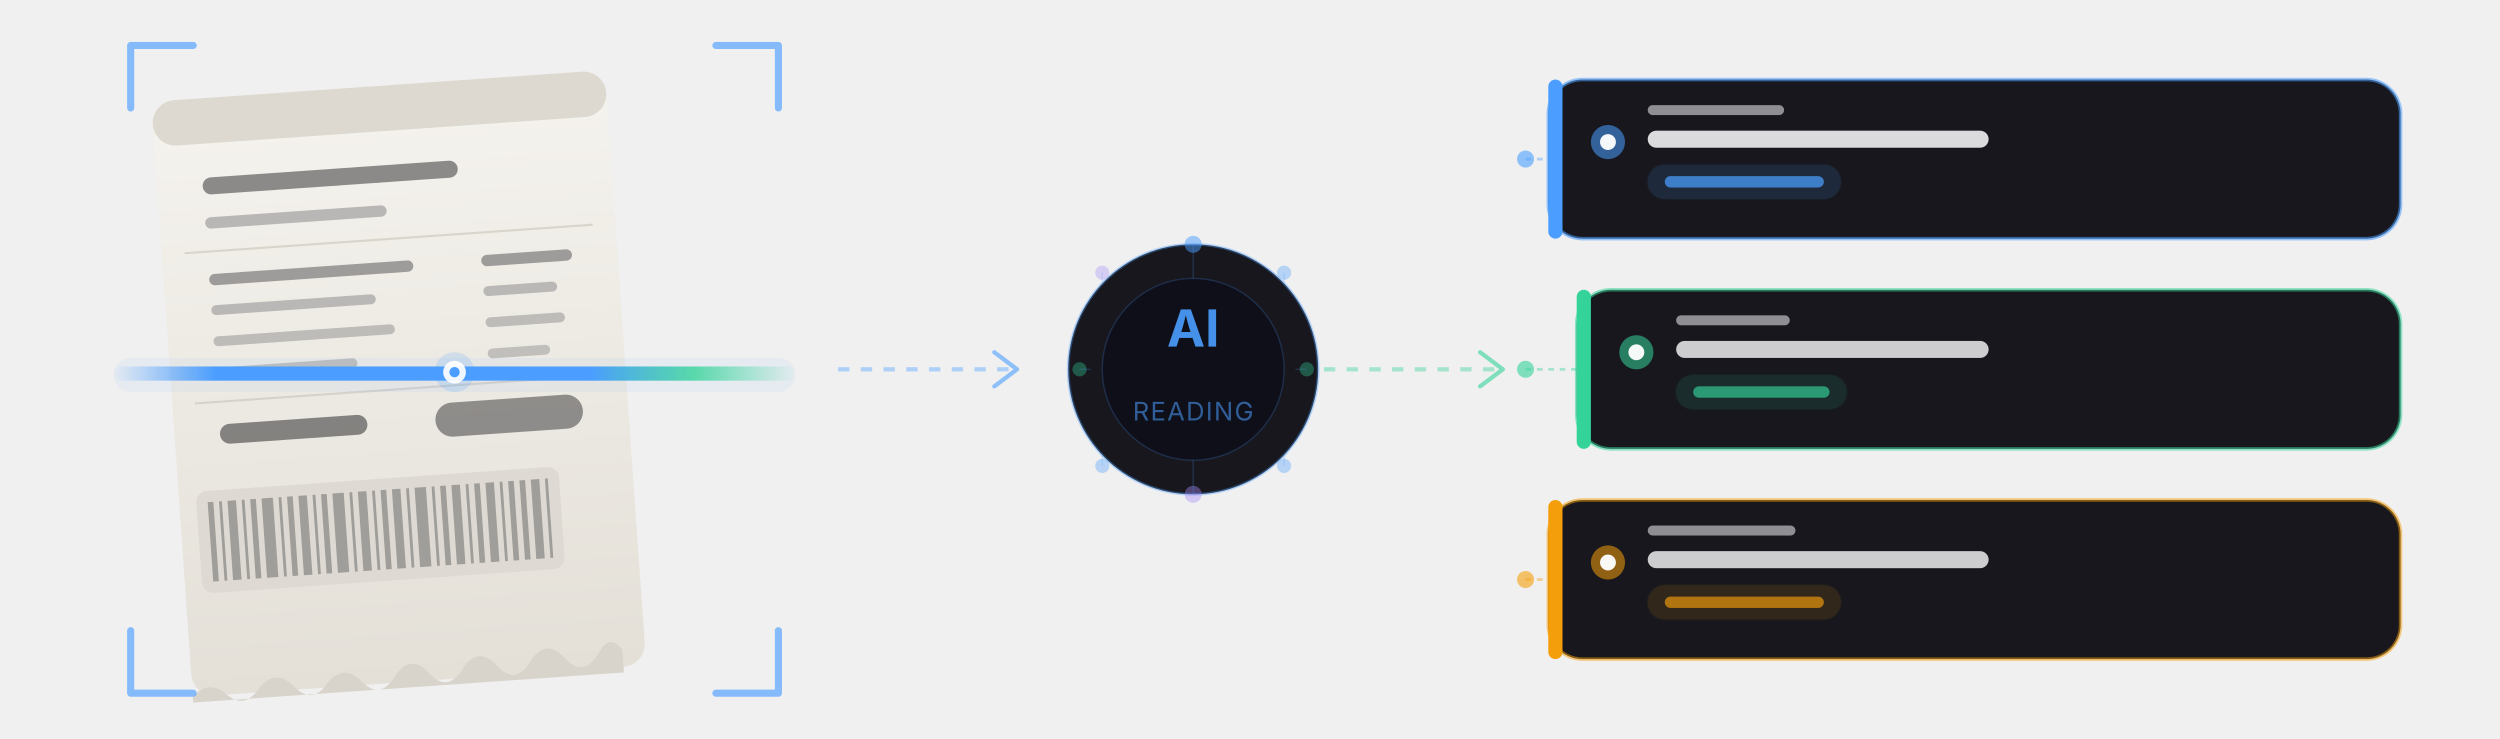
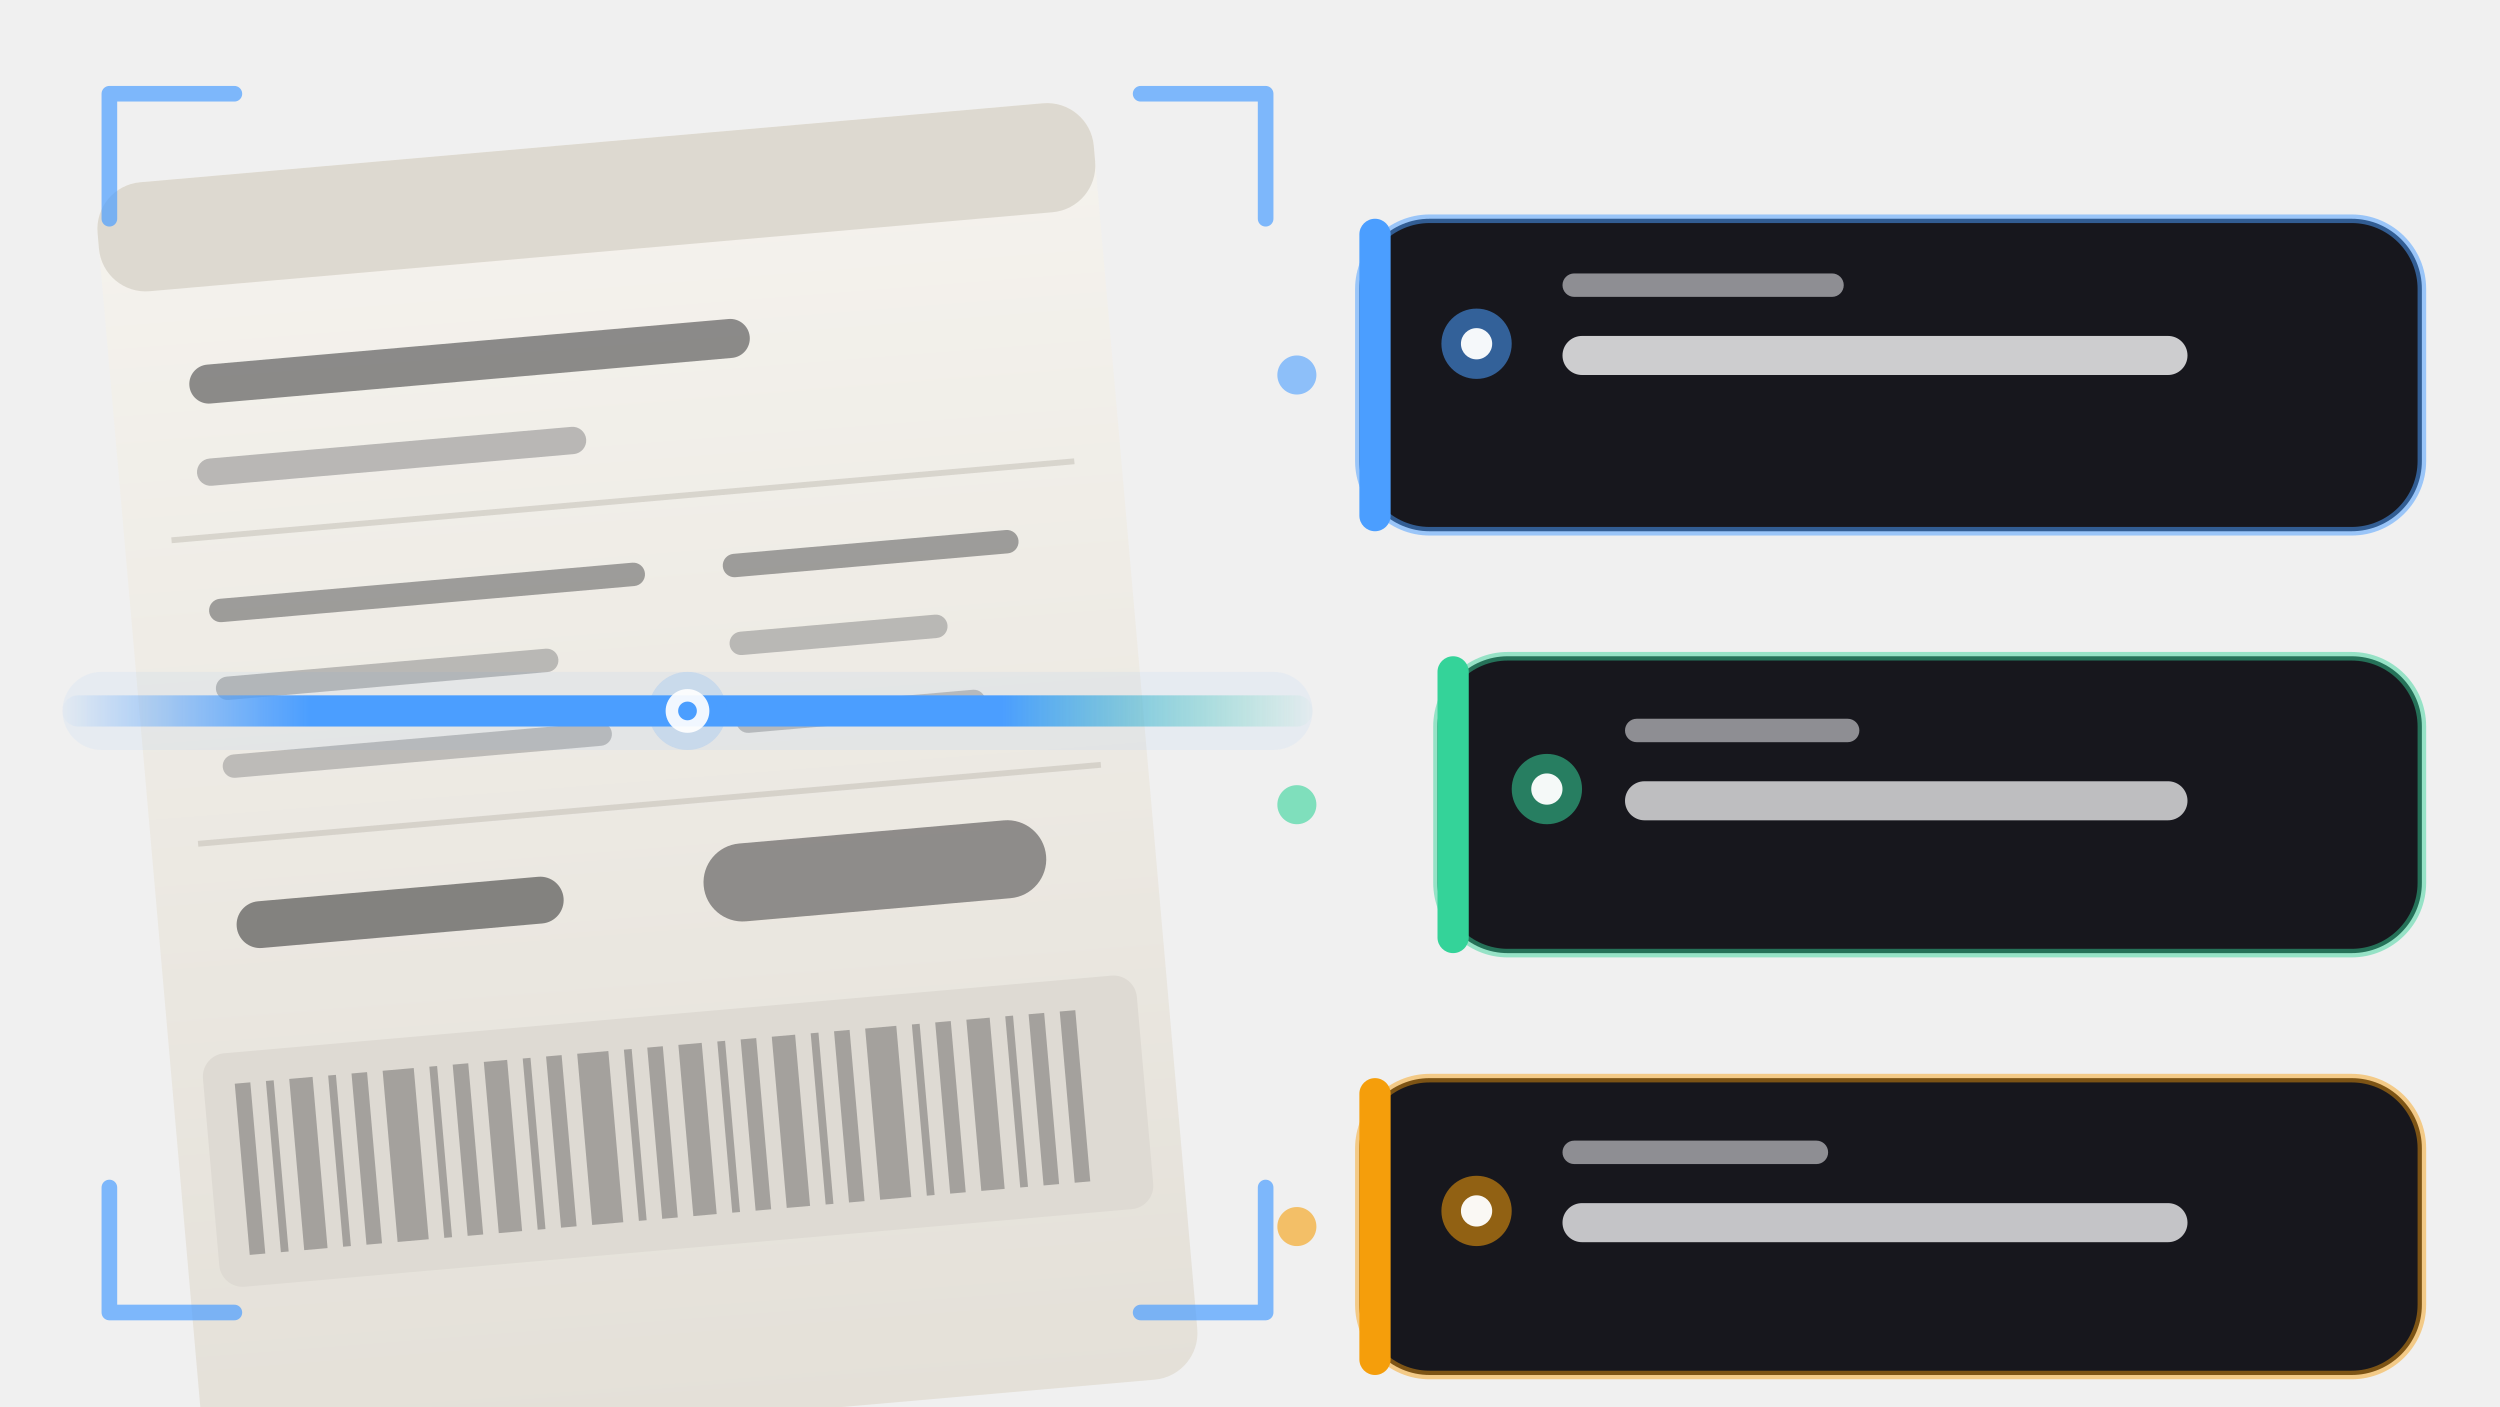
- <svg xmlns="http://www.w3.org/2000/svg" viewBox="0 0 880 260" width="100%" height="100%">
+ <svg xmlns="http://www.w3.org/2000/svg" viewBox="0 0 320 180" width="100%" height="100%">
  <defs>
-     <linearGradient id="rg" x1="0" y1="0" x2="0" y2="1">
+     <linearGradient id="rw" x1="0" y1="0" x2="0" y2="1">
      <stop offset="0%" stop-color="#F5F3EE" />
      <stop offset="100%" stop-color="#E4E0D8" />
    </linearGradient>
-     <linearGradient id="sc" x1="0" y1="0" x2="1" y2="0">
+     <linearGradient id="sw" x1="0" y1="0" x2="1" y2="0">
      <stop offset="0%" stop-color="#4B9EFF" stop-opacity="0" />
-       <stop offset="15%" stop-color="#4B9EFF" stop-opacity="1" />
-       <stop offset="70%" stop-color="#4B9EFF" stop-opacity="1" />
-       <stop offset="85%" stop-color="#34D399" stop-opacity="0.8" />
+       <stop offset="20%" stop-color="#4B9EFF" stop-opacity="1" />
+       <stop offset="75%" stop-color="#4B9EFF" stop-opacity="1" />
      <stop offset="100%" stop-color="#34D399" stop-opacity="0" />
    </linearGradient>
  </defs>
-   <g transform="rotate(-4, 140, 130)">
-     <rect x="60" y="30" width="160" height="210" rx="8" fill="url(#rg)" />
-     <rect x="60" y="30" width="160" height="16" rx="8" fill="#DDD9D0" />
-     <rect x="76" y="58" width="90" height="6" rx="3" fill="#1C1C1E" opacity="0.48" />
-     <rect x="76" y="72" width="64" height="4" rx="2" fill="#636366" opacity="0.4" />
-     <line x1="68" y1="84" x2="212" y2="84" stroke="#C0BBB2" stroke-width="0.75" opacity="0.5" />
-     <rect x="76" y="92" width="72" height="4" rx="2" fill="#3A3A3C" opacity="0.45" />
-     <rect x="172" y="92" width="32" height="4" rx="2" fill="#3A3A3C" opacity="0.45" />
-     <rect x="76" y="103" width="58" height="3.5" rx="1.75" fill="#636366" opacity="0.38" />
-     <rect x="172" y="103" width="26" height="3.5" rx="1.75" fill="#636366" opacity="0.38" />
-     <rect x="76" y="114" width="64" height="3.5" rx="1.75" fill="#636366" opacity="0.35" />
-     <rect x="172" y="114" width="28" height="3.5" rx="1.75" fill="#636366" opacity="0.35" />
-     <rect x="76" y="125" width="50" height="3.5" rx="1.75" fill="#636366" opacity="0.32" />
-     <rect x="172" y="125" width="22" height="3.5" rx="1.75" fill="#636366" opacity="0.32" />
-     <line x1="68" y1="137" x2="212" y2="137" stroke="#C0BBB2" stroke-width="0.75" opacity="0.5" />
-     <rect x="76" y="145" width="52" height="7" rx="3.5" fill="#1C1C1E" opacity="0.5" />
-     <rect x="152" y="143" width="52" height="12" rx="6" fill="#1C1C1E" opacity="0.45" />
-     <rect x="66" y="168" width="128" height="36" rx="4" fill="#DEDAD3" />
-     <g fill="#1C1C1E" opacity="0.32">
-       <rect x="70" y="172" width="2" height="28" />
-       <rect x="74" y="172" width="1" height="28" />
-       <rect x="77" y="172" width="3" height="28" />
-       <rect x="82" y="172" width="1" height="28" />
-       <rect x="85" y="172" width="2" height="28" />
-       <rect x="89" y="172" width="4" height="28" />
-       <rect x="95" y="172" width="1" height="28" />
-       <rect x="98" y="172" width="2" height="28" />
-       <rect x="102" y="172" width="3" height="28" />
-       <rect x="107" y="172" width="1" height="28" />
-       <rect x="110" y="172" width="2" height="28" />
-       <rect x="114" y="172" width="4" height="28" />
-       <rect x="120" y="172" width="1" height="28" />
-       <rect x="123" y="172" width="3" height="28" />
-       <rect x="128" y="172" width="1" height="28" />
-       <rect x="131" y="172" width="2" height="28" />
-       <rect x="135" y="172" width="3" height="28" />
-       <rect x="140" y="172" width="1" height="28" />
-       <rect x="143" y="172" width="4" height="28" />
-       <rect x="149" y="172" width="1" height="28" />
-       <rect x="152" y="172" width="2" height="28" />
-       <rect x="156" y="172" width="3" height="28" />
-       <rect x="161" y="172" width="1" height="28" />
-       <rect x="164" y="172" width="2" height="28" />
-       <rect x="168" y="172" width="3" height="28" />
-       <rect x="173" y="172" width="1" height="28" />
-       <rect x="176" y="172" width="2" height="28" />
-       <rect x="180" y="172" width="2" height="28" />
-       <rect x="184" y="172" width="3" height="28" />
-       <rect x="189" y="172" width="1" height="28" />
+   <g transform="rotate(-5, 82, 90)">
+     <rect x="18" y="18" width="128" height="164" rx="6" fill="url(#rw)" />
+     <rect x="18" y="18" width="128" height="14" rx="6" fill="#DDD9D0" />
+     <rect x="28" y="42" width="72" height="5" rx="2.5" fill="#1C1C1E" opacity="0.48" />
+     <rect x="28" y="54" width="50" height="3.5" rx="1.75" fill="#636366" opacity="0.4" />
+     <line x1="24" y1="64" x2="140" y2="64" stroke="#C0BBB2" stroke-width="0.75" opacity="0.5" />
+     <rect x="28" y="72" width="56" height="3" rx="1.5" fill="#3A3A3C" opacity="0.45" />
+     <rect x="94" y="72" width="38" height="3" rx="1.5" fill="#3A3A3C" opacity="0.45" />
+     <rect x="28" y="82" width="44" height="3" rx="1.5" fill="#636366" opacity="0.38" />
+     <rect x="94" y="82" width="28" height="3" rx="1.5" fill="#636366" opacity="0.38" />
+     <rect x="28" y="92" width="50" height="3" rx="1.5" fill="#636366" opacity="0.35" />
+     <rect x="94" y="92" width="32" height="3" rx="1.5" fill="#636366" opacity="0.35" />
+     <line x1="24" y1="103" x2="140" y2="103" stroke="#C0BBB2" stroke-width="0.75" opacity="0.5" />
+     <rect x="28" y="111" width="42" height="6" rx="3" fill="#1C1C1E" opacity="0.5" />
+     <rect x="88" y="109" width="44" height="10" rx="5" fill="#1C1C1E" opacity="0.45" />
+     <rect x="22" y="130" width="120" height="30" rx="3" fill="#DEDAD3" />
+     <g fill="#1C1C1E" opacity="0.3">
+       <rect x="26" y="134" width="2" height="22" />
+       <rect x="30" y="134" width="1" height="22" />
+       <rect x="33" y="134" width="3" height="22" />
+       <rect x="38" y="134" width="1" height="22" />
+       <rect x="41" y="134" width="2" height="22" />
+       <rect x="45" y="134" width="4" height="22" />
+       <rect x="51" y="134" width="1" height="22" />
+       <rect x="54" y="134" width="2" height="22" />
+       <rect x="58" y="134" width="3" height="22" />
+       <rect x="63" y="134" width="1" height="22" />
+       <rect x="66" y="134" width="2" height="22" />
+       <rect x="70" y="134" width="4" height="22" />
+       <rect x="76" y="134" width="1" height="22" />
+       <rect x="79" y="134" width="2" height="22" />
+       <rect x="83" y="134" width="3" height="22" />
+       <rect x="88" y="134" width="1" height="22" />
+       <rect x="91" y="134" width="2" height="22" />
+       <rect x="95" y="134" width="3" height="22" />
+       <rect x="100" y="134" width="1" height="22" />
+       <rect x="103" y="134" width="2" height="22" />
+       <rect x="107" y="134" width="4" height="22" />
+       <rect x="113" y="134" width="1" height="22" />
+       <rect x="116" y="134" width="2" height="22" />
+       <rect x="120" y="134" width="3" height="22" />
+       <rect x="125" y="134" width="1" height="22" />
+       <rect x="128" y="134" width="2" height="22" />
+       <rect x="132" y="134" width="2" height="22" />
    </g>
-     <path d="M60,240 Q66,234 72,240 Q78,246 84,238 Q90,232 96,239 Q102,246 108,238 Q114,232 120,239 Q126,246 132,237 Q138,230 144,238 Q150,245 156,236 Q162,229 168,237 Q174,244 180,235 Q186,228 192,236 Q198,243 204,234 Q208,228 212,234 L212,242 L60,242 Z" fill="#D8D4CC" />
  </g>
-   <g stroke="#4B9EFF" stroke-width="2.5" stroke-linecap="round" fill="none" opacity="0.65">
-     <path d="M46,16 v22 M46,16 h22" />
-     <path d="M274,16 v22 M274,16 h-22" />
-     <path d="M46,244 v-22 M46,244 h22" />
-     <path d="M274,244 v-22 M274,244 h-22" />
+   <g stroke="#4B9EFF" stroke-width="2" stroke-linecap="round" fill="none" opacity="0.7">
+     <path d="M14,12 v16 M14,12 h16" />
+     <path d="M162,12 v16 M162,12 h-16" />
+     <path d="M14,168 v-16 M14,168 h16" />
+     <path d="M162,168 v-16 M162,168 h-16" />
  </g>
-   <rect x="40" y="126" width="240" height="12" rx="6" fill="#4B9EFF" opacity="0.06" />
-   <rect x="40" y="129" width="240" height="5" rx="2.5" fill="url(#sc)" />
-   <circle cx="160" cy="131" r="7" fill="#4B9EFF" opacity="0.18" />
-   <circle cx="160" cy="131" r="4" fill="#FFFFFF" opacity="0.92" />
-   <circle cx="160" cy="131" r="1.8" fill="#4B9EFF" />
-   <line x1="295" y1="130" x2="355" y2="130" stroke="#4B9EFF" stroke-width="1.5" stroke-opacity="0.4" stroke-dasharray="4 4" />
-   <path d="M350,124 L358,130 L350,136" fill="none" stroke="#4B9EFF" stroke-width="1.5" stroke-linecap="round" stroke-linejoin="round" opacity="0.6" />
-   <circle cx="420" cy="130" r="44" fill="#17171D" stroke="#4B9EFF" stroke-width="1" stroke-opacity="0.35" />
-   <circle cx="420" cy="130" r="32" fill="#0F0F1A" stroke="#4B9EFF" stroke-width="0.5" stroke-opacity="0.2" />
-   <text x="420" y="122" text-anchor="middle" font-size="18" font-weight="700" fill="#4B9EFF" opacity="0.9" font-family="-apple-system,sans-serif">AI</text>
-   <circle cx="420" cy="86" r="3" fill="#4B9EFF" opacity="0.5" />
-   <circle cx="452" cy="96" r="2.5" fill="#4B9EFF" opacity="0.35" />
-   <circle cx="460" cy="130" r="2.5" fill="#34D399" opacity="0.35" />
-   <circle cx="452" cy="164" r="2.5" fill="#4B9EFF" opacity="0.35" />
-   <circle cx="420" cy="174" r="3" fill="#A78BFA" opacity="0.4" />
-   <circle cx="388" cy="164" r="2.5" fill="#4B9EFF" opacity="0.35" />
-   <circle cx="380" cy="130" r="2.5" fill="#34D399" opacity="0.35" />
-   <circle cx="388" cy="96" r="2.5" fill="#A78BFA" opacity="0.35" />
-   <g stroke="#4B9EFF" stroke-width="0.5" stroke-opacity="0.2">
-     <line x1="420" y1="98" x2="420" y2="86" />
-     <line x1="452" y1="100" x2="452" y2="96" />
-     <line x1="456" y1="130" x2="460" y2="130" />
-     <line x1="452" y1="160" x2="452" y2="164" />
-     <line x1="420" y1="162" x2="420" y2="174" />
-     <line x1="388" y1="160" x2="388" y2="164" />
-     <line x1="384" y1="130" x2="380" y2="130" />
-     <line x1="388" y1="100" x2="388" y2="96" />
-   </g>
-   <text x="420" y="148" text-anchor="middle" font-size="9" fill="#4B9EFF" opacity="0.55" font-family="-apple-system,sans-serif" letter-spacing="0.05em">READING</text>
-   <line x1="466" y1="130" x2="526" y2="130" stroke="#34D399" stroke-width="1.5" stroke-opacity="0.4" stroke-dasharray="4 4" />
-   <path d="M521,124 L529,130 L521,136" fill="none" stroke="#34D399" stroke-width="1.5" stroke-linecap="round" stroke-linejoin="round" opacity="0.6" />
-   <rect x="545" y="28" width="300" height="56" rx="12" fill="#17171D" stroke="#4B9EFF" stroke-width="1.25" stroke-opacity="0.55" />
-   <rect x="545" y="28" width="5" height="56" rx="2.5" fill="#4B9EFF" />
-   <circle cx="566" cy="50" r="6" fill="#4B9EFF" opacity="0.55" />
-   <circle cx="566" cy="50" r="2.8" fill="#FFF" opacity="0.95" />
-   <rect x="580" y="37" width="48" height="3.5" rx="1.75" fill="#8E8E93" />
-   <rect x="580" y="46" width="120" height="6" rx="3" fill="#F5F5F7" opacity="0.88" />
-   <rect x="580" y="58" width="68" height="12" rx="6" fill="#4B9EFF" opacity="0.14" stroke="#4B9EFF" stroke-opacity="0.35" stroke-width="0.75" />
-   <rect x="586" y="62" width="56" height="4" rx="2" fill="#4B9EFF" opacity="0.72" />
-   <rect x="555" y="102" width="290" height="56" rx="12" fill="#17171D" stroke="#34D399" stroke-width="1.25" stroke-opacity="0.52" />
-   <rect x="555" y="102" width="5" height="56" rx="2.5" fill="#34D399" />
-   <circle cx="576" cy="124" r="6" fill="#34D399" opacity="0.55" />
-   <circle cx="576" cy="124" r="2.8" fill="#FFF" opacity="0.95" />
-   <rect x="590" y="111" width="40" height="3.5" rx="1.75" fill="#8E8E93" />
-   <rect x="590" y="120" width="110" height="6" rx="3" fill="#F5F5F7" opacity="0.82" />
-   <rect x="590" y="132" width="60" height="12" rx="6" fill="#34D399" opacity="0.12" stroke="#34D399" stroke-opacity="0.35" stroke-width="0.75" />
-   <rect x="596" y="136" width="48" height="4" rx="2" fill="#34D399" opacity="0.65" />
-   <rect x="545" y="176" width="300" height="56" rx="12" fill="#17171D" stroke="#F59E0B" stroke-width="1.25" stroke-opacity="0.50" />
-   <rect x="545" y="176" width="5" height="56" rx="2.5" fill="#F59E0B" />
-   <circle cx="566" cy="198" r="6" fill="#F59E0B" opacity="0.55" />
-   <circle cx="566" cy="198" r="2.8" fill="#FFF" opacity="0.95" />
-   <rect x="580" y="185" width="52" height="3.5" rx="1.75" fill="#8E8E93" />
-   <rect x="580" y="194" width="120" height="6" rx="3" fill="#F5F5F7" opacity="0.82" />
-   <rect x="580" y="206" width="68" height="12" rx="6" fill="#F59E0B" opacity="0.12" stroke="#F59E0B" stroke-opacity="0.35" stroke-width="0.75" />
-   <rect x="586" y="210" width="56" height="4" rx="2" fill="#F59E0B" opacity="0.65" />
-   <circle cx="537" cy="56" r="3" fill="#4B9EFF" opacity="0.6" />
-   <circle cx="537" cy="130" r="3" fill="#34D399" opacity="0.6" />
-   <circle cx="537" cy="204" r="3" fill="#F59E0B" opacity="0.6" />
-   <line x1="537" y1="56" x2="545" y2="56" stroke="#4B9EFF" stroke-width="1" stroke-opacity="0.4" stroke-dasharray="2 2" />
-   <line x1="537" y1="130" x2="555" y2="130" stroke="#34D399" stroke-width="1" stroke-opacity="0.4" stroke-dasharray="2 2" />
-   <line x1="537" y1="204" x2="545" y2="204" stroke="#F59E0B" stroke-width="1" stroke-opacity="0.4" stroke-dasharray="2 2" />
+   <rect x="8" y="86" width="160" height="10" rx="5" fill="#4B9EFF" opacity="0.06" />
+   <rect x="8" y="89" width="160" height="4" rx="2" fill="url(#sw)" />
+   <circle cx="88" cy="91" r="5" fill="#4B9EFF" opacity="0.18" />
+   <circle cx="88" cy="91" r="2.8" fill="#FFF" opacity="0.92" />
+   <circle cx="88" cy="91" r="1.2" fill="#4B9EFF" />
+   <rect x="174" y="28" width="136" height="40" rx="9" fill="#17171D" stroke="#4B9EFF" stroke-width="1.1" stroke-opacity="0.52" />
+   <rect x="174" y="28" width="4" height="40" rx="2" fill="#4B9EFF" />
+   <circle cx="189" cy="44" r="4.5" fill="#4B9EFF" opacity="0.55" />
+   <circle cx="189" cy="44" r="2" fill="#FFF" opacity="0.95" />
+   <rect x="200" y="35" width="36" height="3" rx="1.5" fill="#8E8E93" />
+   <rect x="200" y="43" width="80" height="5" rx="2.5" fill="#F5F5F7" opacity="0.82" />
+   <rect x="184" y="84" width="126" height="38" rx="9" fill="#17171D" stroke="#34D399" stroke-width="1.1" stroke-opacity="0.48" />
+   <rect x="184" y="84" width="4" height="38" rx="2" fill="#34D399" />
+   <circle cx="198" cy="101" r="4.5" fill="#34D399" opacity="0.55" />
+   <circle cx="198" cy="101" r="2" fill="#FFF" opacity="0.95" />
+   <rect x="208" y="92" width="30" height="3" rx="1.5" fill="#8E8E93" />
+   <rect x="208" y="100" width="72" height="5" rx="2.5" fill="#F5F5F7" opacity="0.75" />
+   <rect x="174" y="138" width="136" height="38" rx="9" fill="#17171D" stroke="#F59E0B" stroke-width="1.1" stroke-opacity="0.46" />
+   <rect x="174" y="138" width="4" height="38" rx="2" fill="#F59E0B" />
+   <circle cx="189" cy="155" r="4.5" fill="#F59E0B" opacity="0.55" />
+   <circle cx="189" cy="155" r="2" fill="#FFF" opacity="0.95" />
+   <rect x="200" y="146" width="34" height="3" rx="1.5" fill="#8E8E93" />
+   <rect x="200" y="154" width="80" height="5" rx="2.5" fill="#F5F5F7" opacity="0.78" />
+   <circle cx="166" cy="48" r="2.5" fill="#4B9EFF" opacity="0.6" />
+   <circle cx="166" cy="103" r="2.5" fill="#34D399" opacity="0.6" />
+   <circle cx="166" cy="157" r="2.5" fill="#F59E0B" opacity="0.6" />
</svg>
